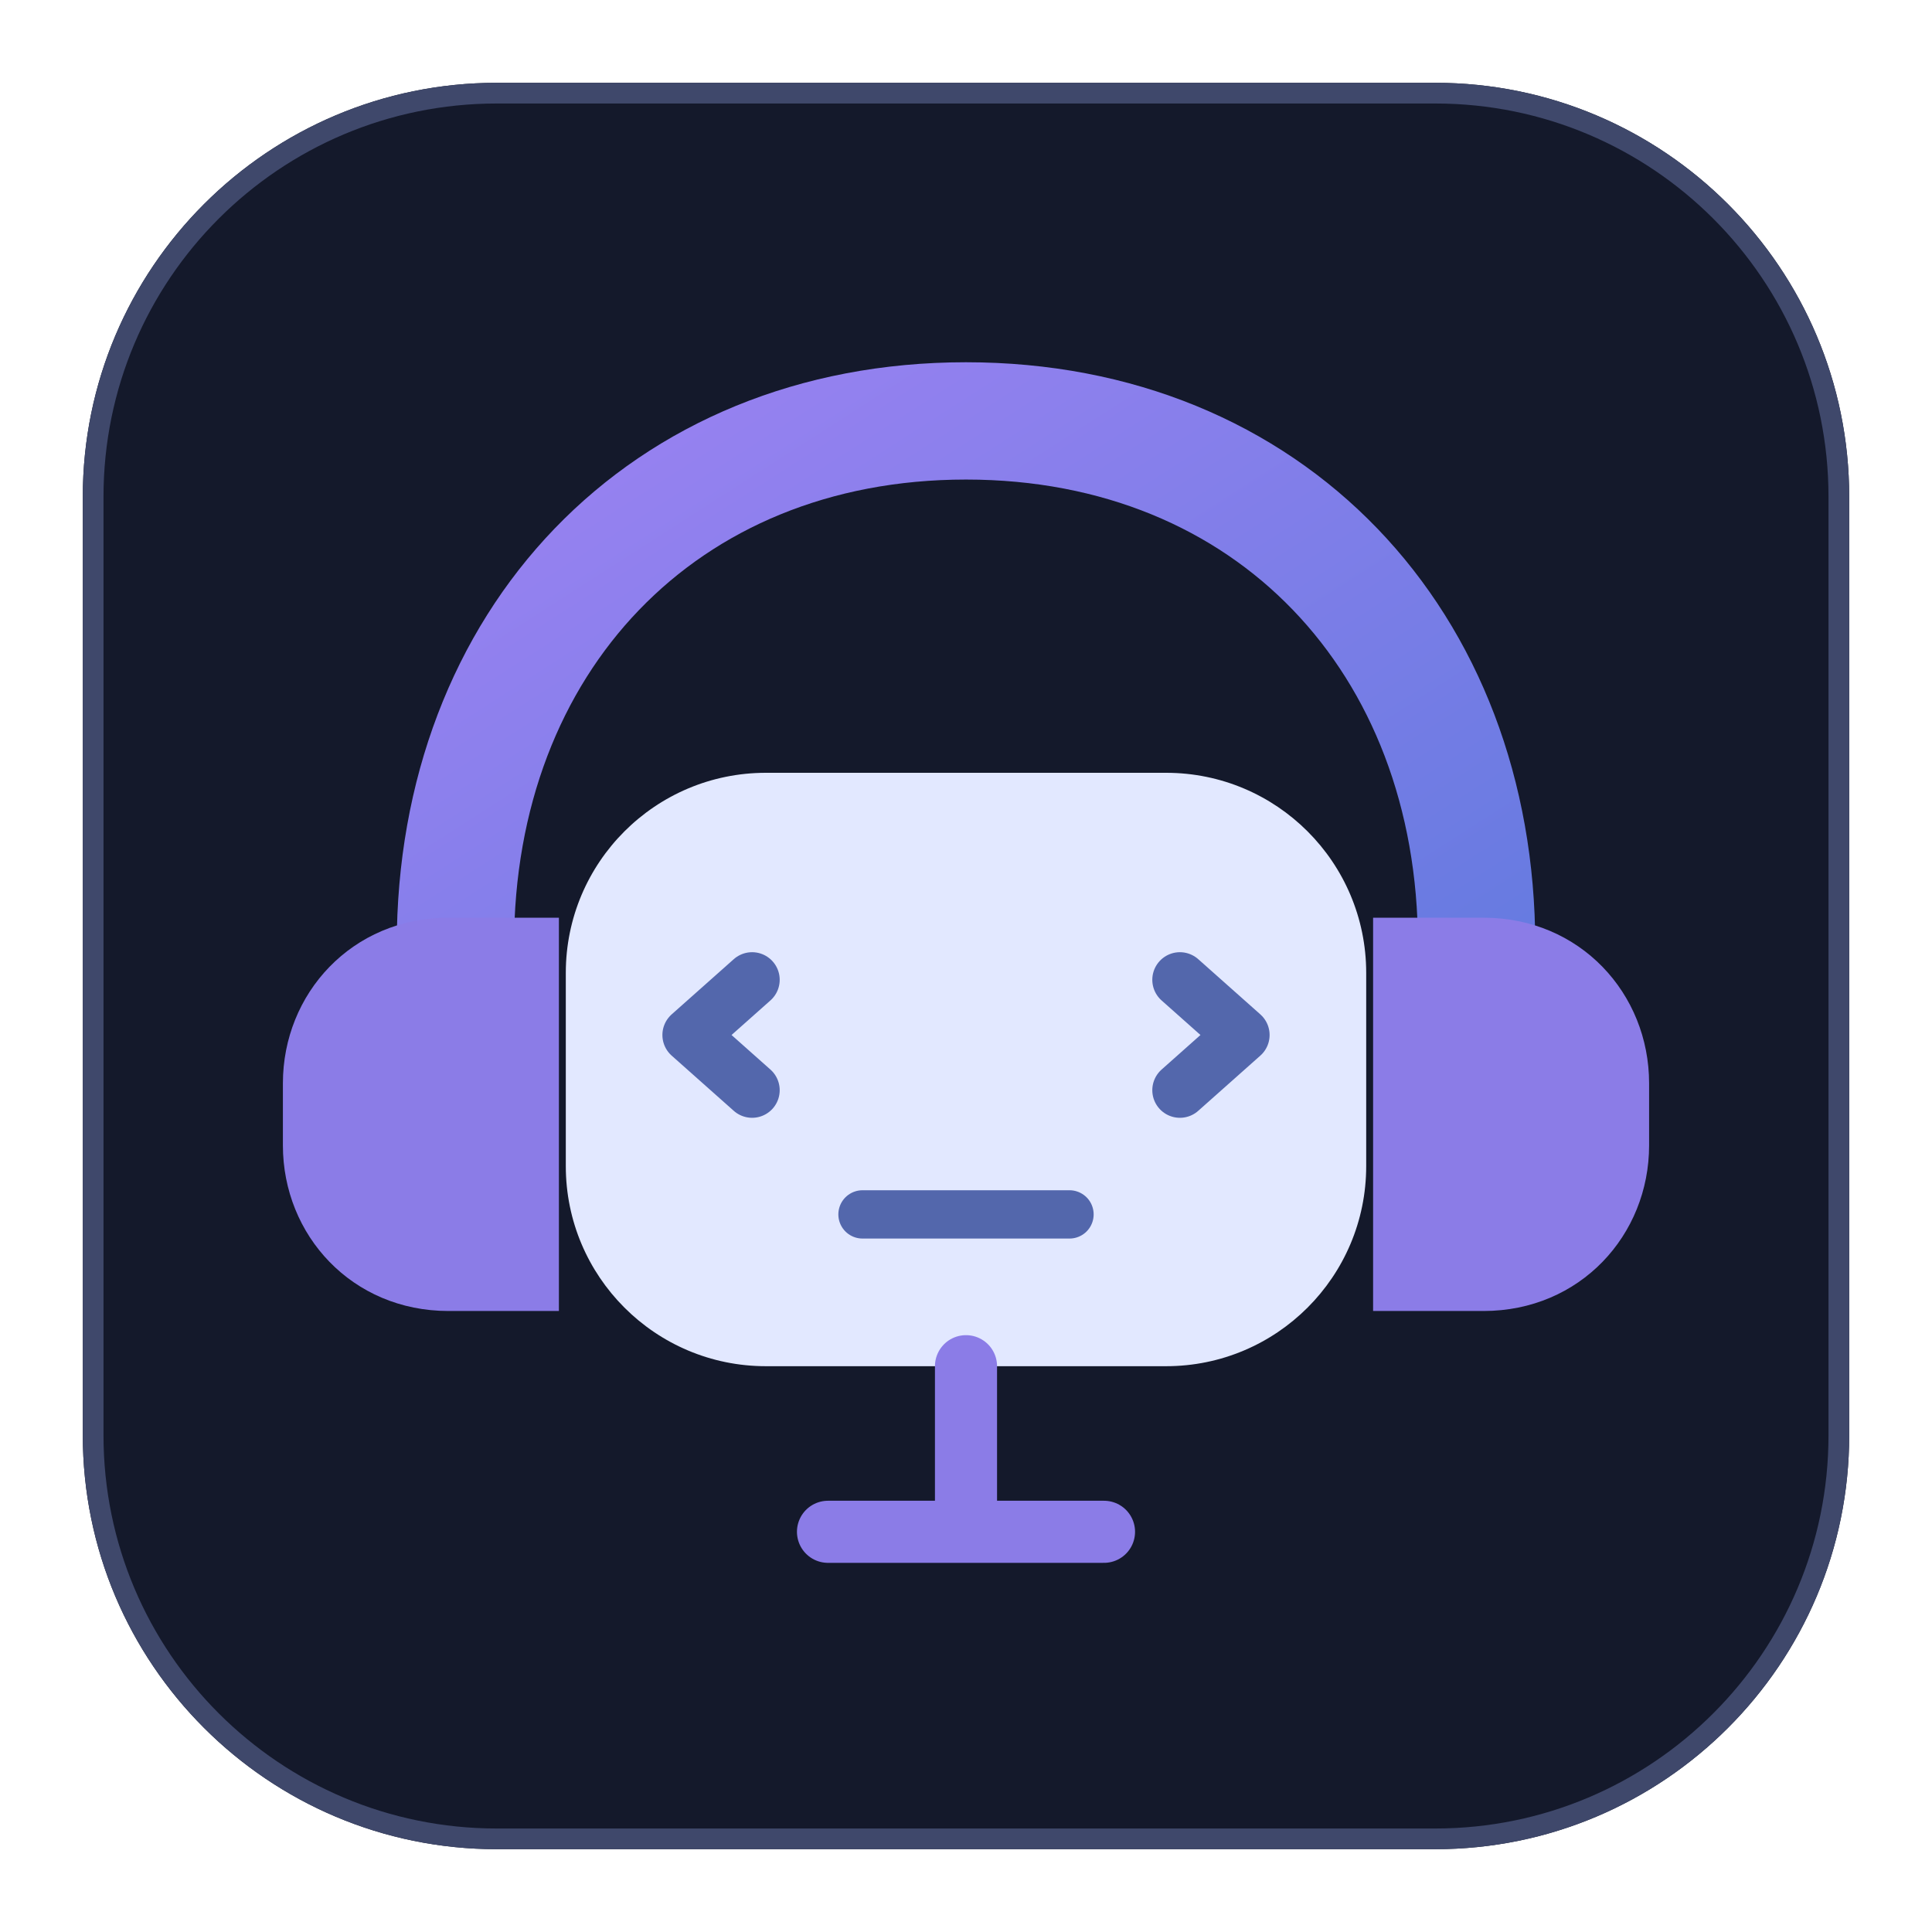
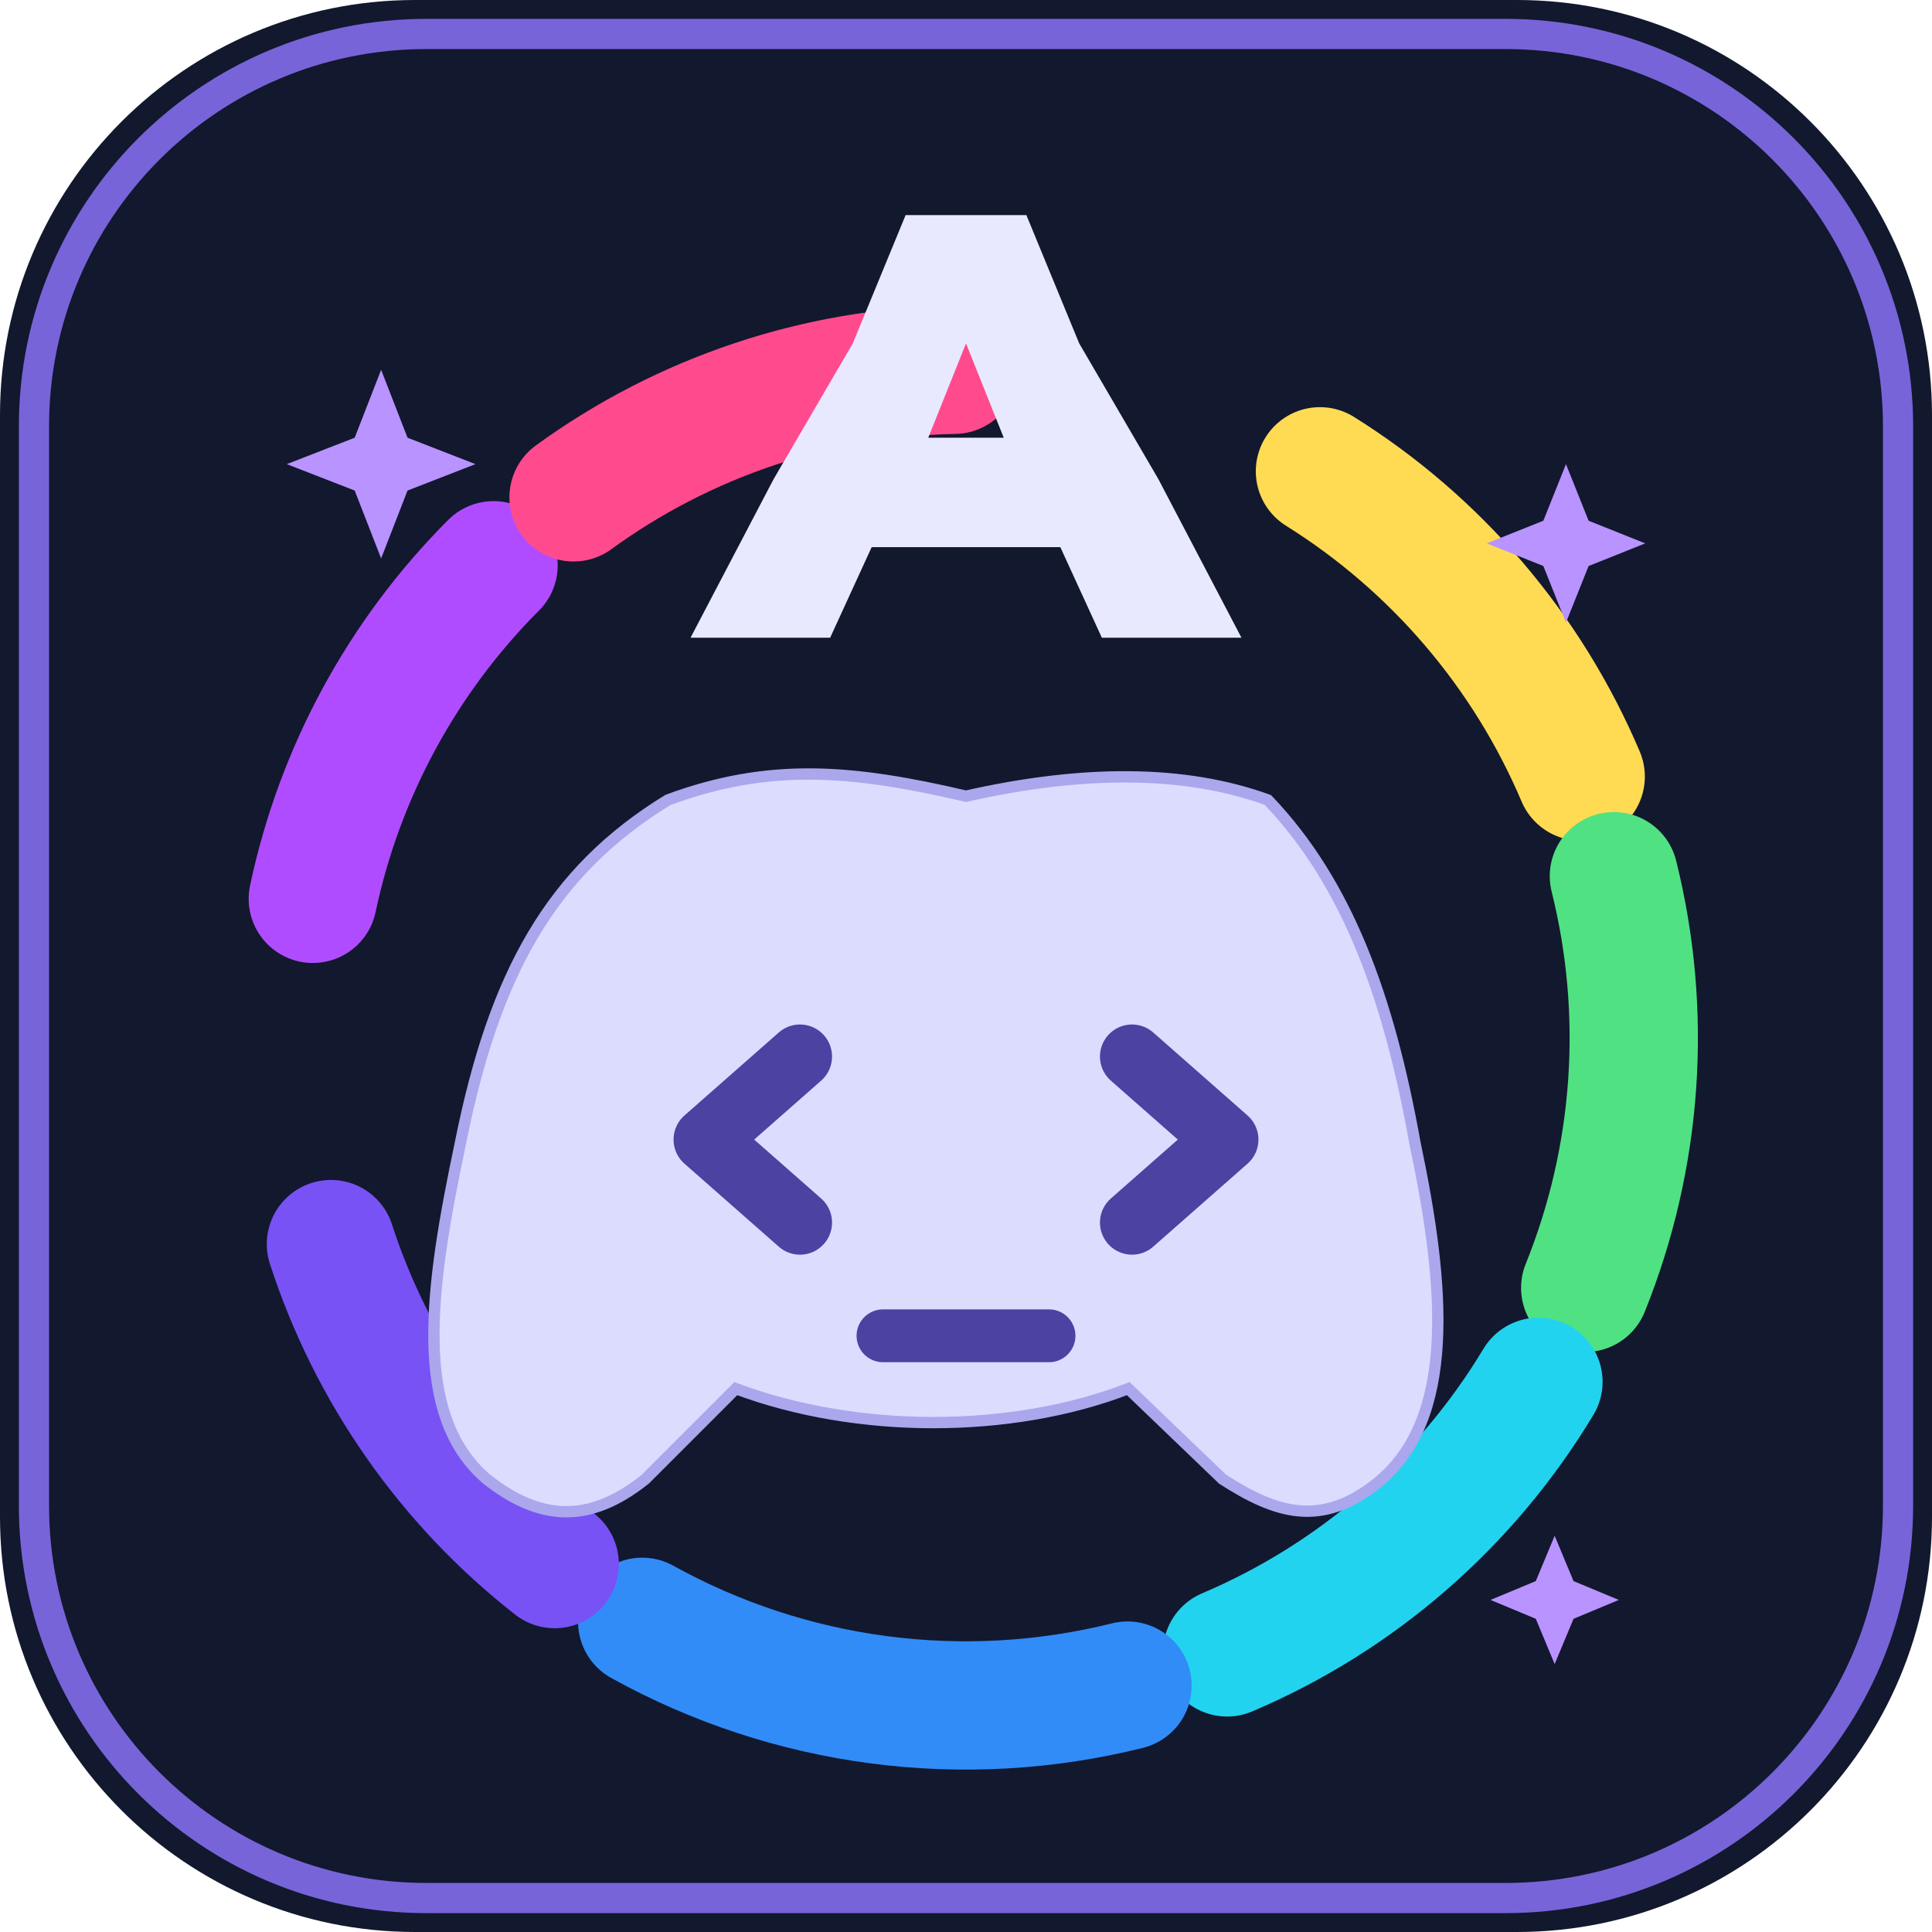
- <svg xmlns="http://www.w3.org/2000/svg" width="280" height="280" viewBox="0 0 280 280" role="img" aria-label="ArchiCord mark">
-   <defs>
-     <linearGradient id="g" x1="0" y1="0" x2="1" y2="1">
-       <stop stop-color="#9c82f2" />
-       <stop offset="1" stop-color="#627adf" />
-     </linearGradient>
-   </defs>
-   <rect x="12" y="12" width="256" height="256" rx="60" fill="#14192b" />
-   <rect x="13.5" y="13.5" width="253" height="253" rx="58.5" fill="none" stroke="#3f486b" stroke-width="3" />
-   <path d="M66 155v-18c0-44 30-76 74-76s74 32 74 76v18" fill="none" stroke="url(#g)" stroke-width="17" stroke-linecap="round" />
-   <path d="M65 133h16v57H65c-14 0-24-11-24-24v-9c0-13 10-24 24-24zm134 0h16c14 0 24 11 24 24v9c0 13-10 24-24 24h-16z" fill="#8b7ce7" />
-   <rect x="82" y="112" width="116" height="86" rx="29" fill="#e2e8ff" />
-   <path d="M109 142l-9 8 9 8m62-16 9 8-9 8" fill="none" stroke="#5367ac" stroke-linecap="round" stroke-linejoin="round" stroke-width="8" />
-   <path d="M125 176h30" stroke="#5367ac" stroke-width="7" stroke-linecap="round" />
-   <path d="M140 198v24m-20 0h40" stroke="#8b7ce7" stroke-width="9" stroke-linecap="round" />
+ <svg xmlns="http://www.w3.org/2000/svg" width="512" height="512" viewBox="0 0 512 512" role="img" aria-label="ArchiCord: Discord-inspired bot face surrounded by a colorful Archipelago ring">
+   <rect width="512" height="512" rx="110" fill="#12182e" />
+   <rect x="9" y="9" width="494" height="494" rx="104" fill="none" stroke="#7764d9" stroke-width="8" />
+   <g fill="none" stroke-width="34" stroke-linecap="round">
+     <path d="M 82.9 238.2 A 177 177 0 0 1 130.8 149.8" stroke="#b04cff" />
+     <path d="M 152.0 131.8 A 177 177 0 0 1 252.9 98.0" stroke="#ff4b8e" />
+     <path d="M 349.8 124.9 A 177 177 0 0 1 418.9 205.8" stroke="#ffdb54" />
+     <path d="M 427.7 232.2 A 177 177 0 0 1 420.1 341.3" stroke="#50e282" />
+     <path d="M 407.7 366.2 A 177 177 0 0 1 325.2 437.9" stroke="#22d3ef" />
+     <path d="M 298.8 446.7 A 177 177 0 0 1 170.2 429.8" stroke="#318cf8" />
+     <path d="M 147.0 414.5 A 177 177 0 0 1 87.7 329.7" stroke="#7852f5" />
+   </g>
+   <path d="M226 91 L240 57 H272 L286 91 L307 127 L329 169 H292 L281 145 H231 L220 169 H183 L205 127 Z M246 116 H266 L256 91 Z" fill="#e8e9ff" fill-rule="evenodd" />
+   <g fill="#b993ff">
+     <path d="M101 98l7 18 18 7-18 7-7 18-7-18-18-7 18-7z" />
+     <path d="M415 123l6 15 15 6-15 6-6 15-6-15-15-6 15-6z" />
+     <path d="M412 407l5 12 12 5-12 5-5 12-5-12-12-5 12-5z" />
+   </g>
+   <path d="M177 212c27-10 49-8 79-1 31-7 58-7 80 1 21 22 32 52 39 91 8 38 11 73-10 90-15 12-27 8-41-1l-25-24c-31 12-72 12-104 0l-24 24c-15 12-28 11-42 0-20-17-15-51-7-89 9-45 24-72 55-91z" fill="#dcdcff" stroke="#aaa7ed" stroke-width="3" />
+   <path d="M212 280l-25 22 25 22M300 280l25 22-25 22" stroke="#4c42a2" stroke-width="17" stroke-linecap="round" stroke-linejoin="round" fill="none" />
+   <path d="M234 354h44" stroke="#4c42a2" stroke-width="14" stroke-linecap="round" />
</svg>
